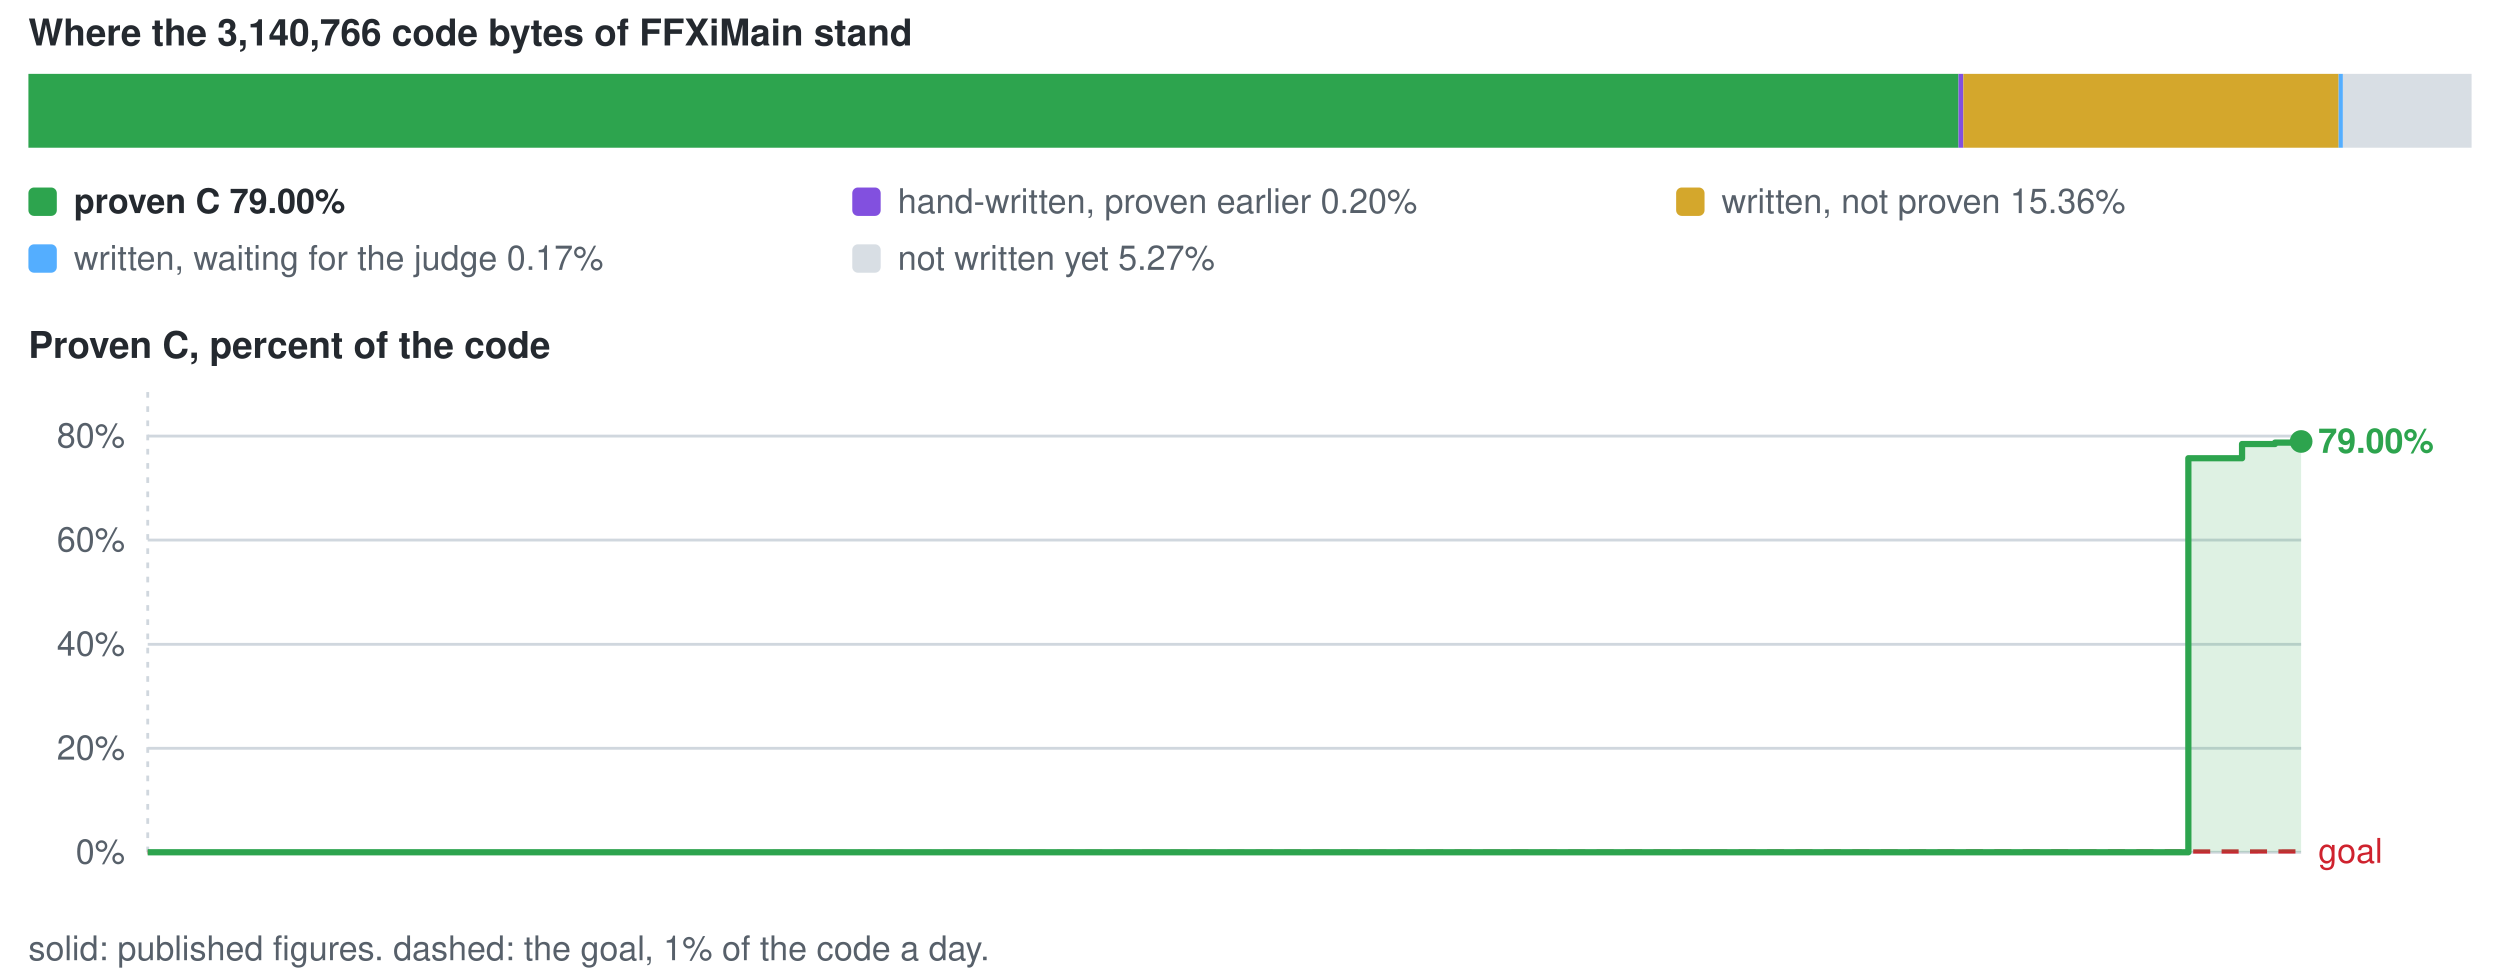
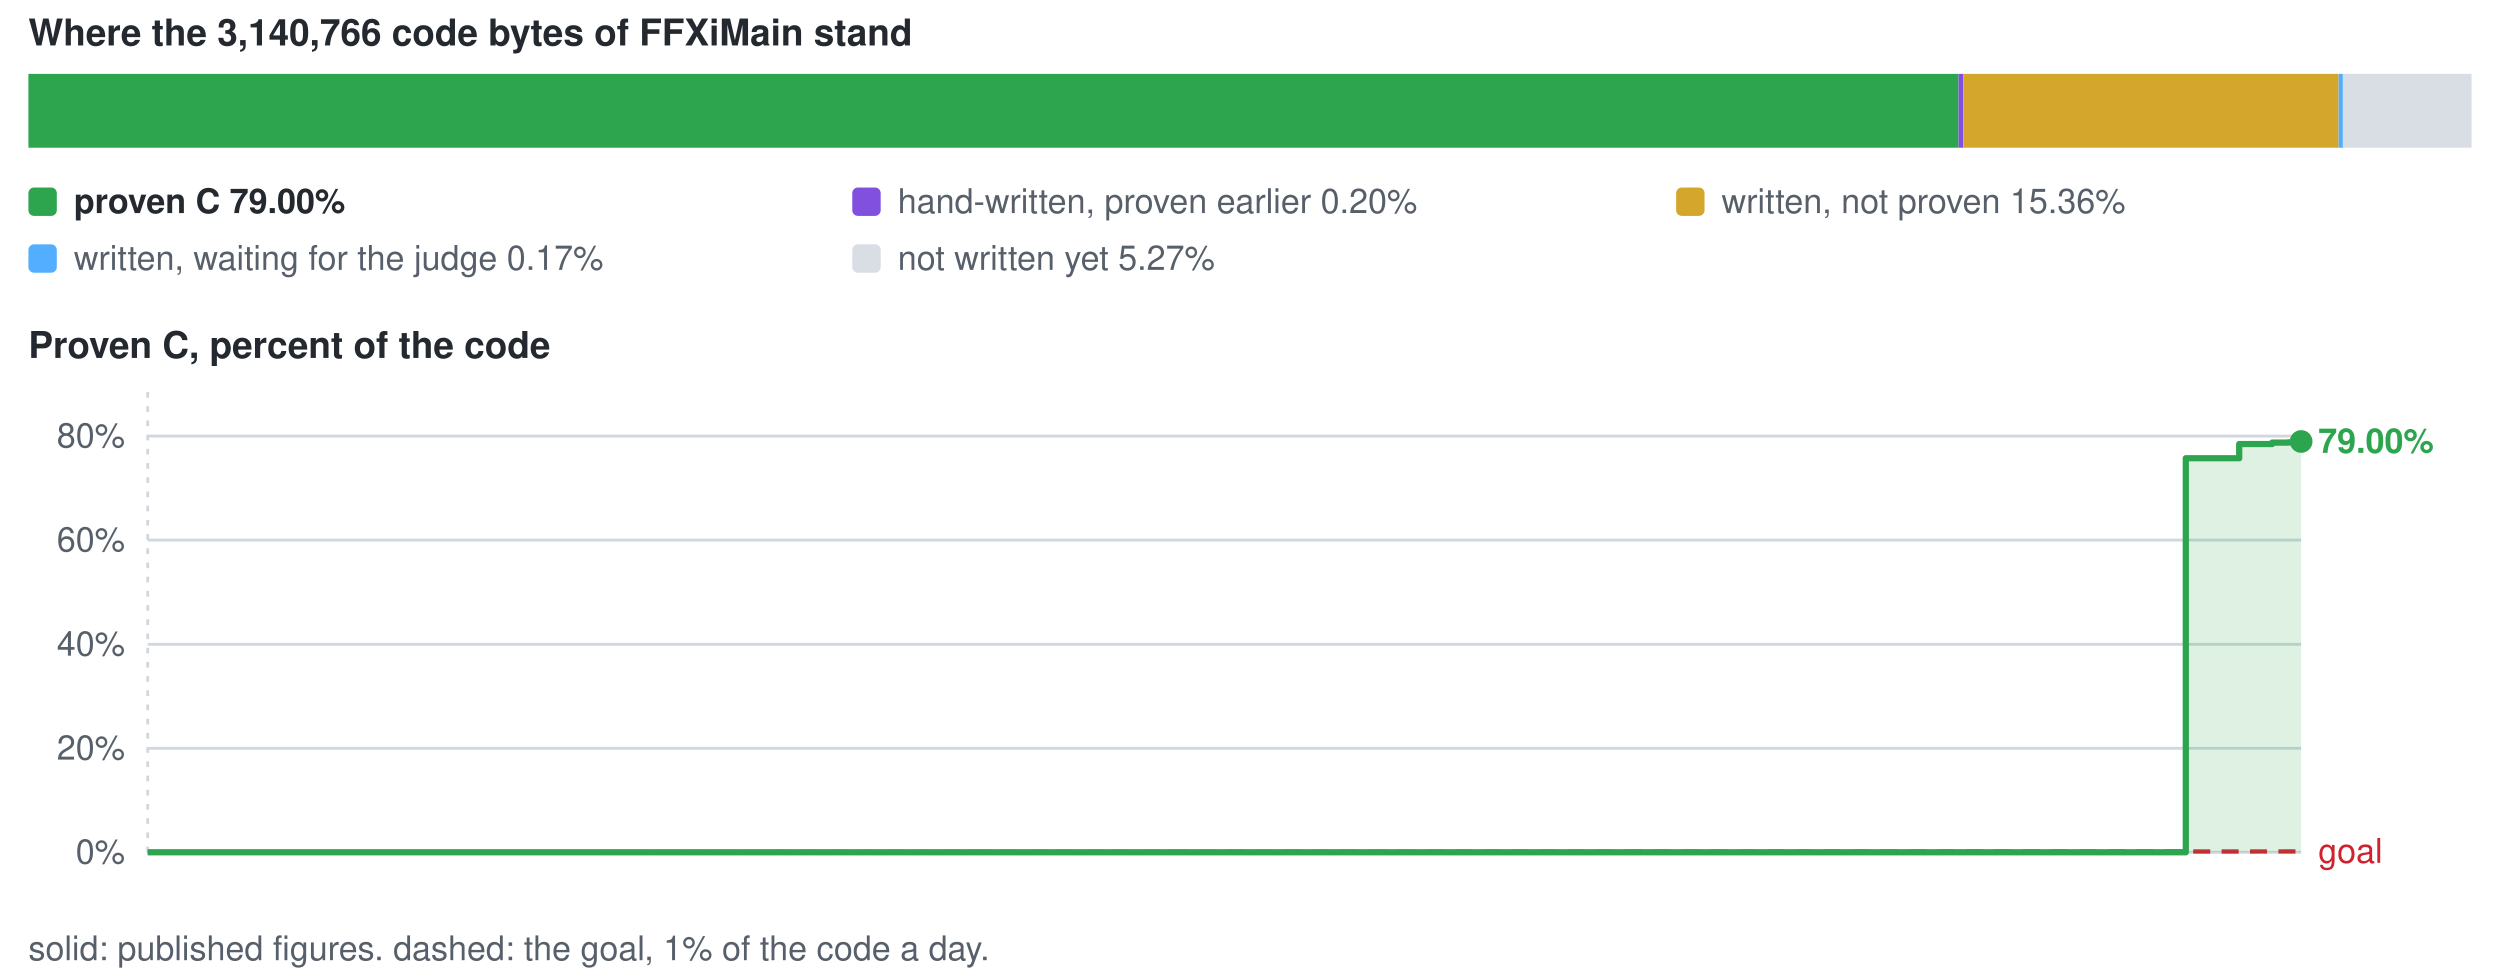
<svg xmlns="http://www.w3.org/2000/svg" viewBox="0 0 880 344" width="880" height="344" role="img" aria-label="conversion progress">
  <style>text{font-family:-apple-system,BlinkMacSystemFont,'Segoe UI',Helvetica,Arial,sans-serif;font-size:12px;fill:#57606a}.s{fill:#24292f;font-weight:600}.b{font-size:13px}</style>
  <text x="10" y="16" class="s b">Where the 3,140,766 code bytes of FFXiMain stand</text>
  <rect x="10.0" y="26" width="679.4" height="26" fill="#2da44e" />
  <rect x="689.4" y="26" width="1.7" height="26" fill="#8250df" />
  <rect x="691.1" y="26" width="132.1" height="26" fill="#d4a72c" />
  <rect x="823.2" y="26" width="1.5" height="26" fill="#54aeff" />
  <rect x="824.7" y="26" width="45.3" height="26" fill="#d8dee4" />
  <rect x="10" y="66" width="10" height="10" rx="2" fill="#2da44e" />
  <text x="26" y="75" class="s">proven C 79.00%</text>
  <rect x="300" y="66" width="10" height="10" rx="2" fill="#8250df" />
  <text x="316" y="75">hand-written, proven earlier 0.20%</text>
  <rect x="590" y="66" width="10" height="10" rx="2" fill="#d4a72c" />
  <text x="606" y="75">written, not proven 15.36%</text>
  <rect x="10" y="86" width="10" height="10" rx="2" fill="#54aeff" />
  <text x="26" y="95">written, waiting for the judge 0.17%</text>
  <rect x="300" y="86" width="10" height="10" rx="2" fill="#d8dee4" />
  <text x="316" y="95">not written yet 5.27%</text>
  <text x="10" y="126" class="s b">Proven C, percent of the code</text>
  <line x1="52" y1="300.0" x2="810" y2="300.0" stroke="#d0d7de" stroke-width="1" />
  <text x="44" y="304.0" text-anchor="end">0%</text>
  <line x1="52" y1="263.4" x2="810" y2="263.4" stroke="#d0d7de" stroke-width="1" />
  <text x="44" y="267.4" text-anchor="end">20%</text>
  <line x1="52" y1="226.8" x2="810" y2="226.8" stroke="#d0d7de" stroke-width="1" />
  <text x="44" y="230.8" text-anchor="end">40%</text>
  <line x1="52" y1="190.1" x2="810" y2="190.1" stroke="#d0d7de" stroke-width="1" />
  <text x="44" y="194.1" text-anchor="end">60%</text>
  <line x1="52" y1="153.5" x2="810" y2="153.5" stroke="#d0d7de" stroke-width="1" />
  <text x="44" y="157.5" text-anchor="end">80%</text>
  <line x1="52.0" y1="138" x2="52.0" y2="300" stroke="#d0d7de" stroke-width="1" stroke-dasharray="2 3" />
  <line x1="52.0" y1="300.0" x2="810.0" y2="299.7" stroke="#cf222e" stroke-width="1.5" stroke-dasharray="6 4" />
  <text x="816.0" y="303.7" style="fill:#cf222e">goal</text>
-   <path d="M52.0 300.0 H770.3 V161.3 H789.2 V156.3 H800.8 V155.8 H806.4 V155.7 H810.0 V155.4 V300.0 H52.0 Z" fill="#2da44e" fill-opacity="0.16" />
-   <path d="M52.0 300.0 H770.3 V161.3 H789.2 V156.3 H800.8 V155.8 H806.4 V155.7 H810.0 V155.4" fill="none" stroke="#2da44e" stroke-width="2.2" stroke-linejoin="round" />
+   <path d="M52.0 300.0 H769.4 V161.3 H788.2 V156.3 H799.8 V155.8 H805.4 V155.7 H809.4 V155.4 H810.0 V155.4 V300.0 H52.0 Z" fill="#2da44e" fill-opacity="0.16" />
+   <path d="M52.0 300.0 H769.4 V161.3 H788.2 V156.3 H799.8 V155.8 H805.4 V155.7 H809.4 V155.4 H810.0 V155.4" fill="none" stroke="#2da44e" stroke-width="2.2" stroke-linejoin="round" />
  <circle cx="810.0" cy="155.4" r="4" fill="#2da44e" />
  <text x="816.0" y="159.4" class="s" style="fill:#2da44e">79.00%</text>
  <text x="10" y="338">solid: published figures. dashed: the goal, 1% of the code a day.</text>
</svg>
